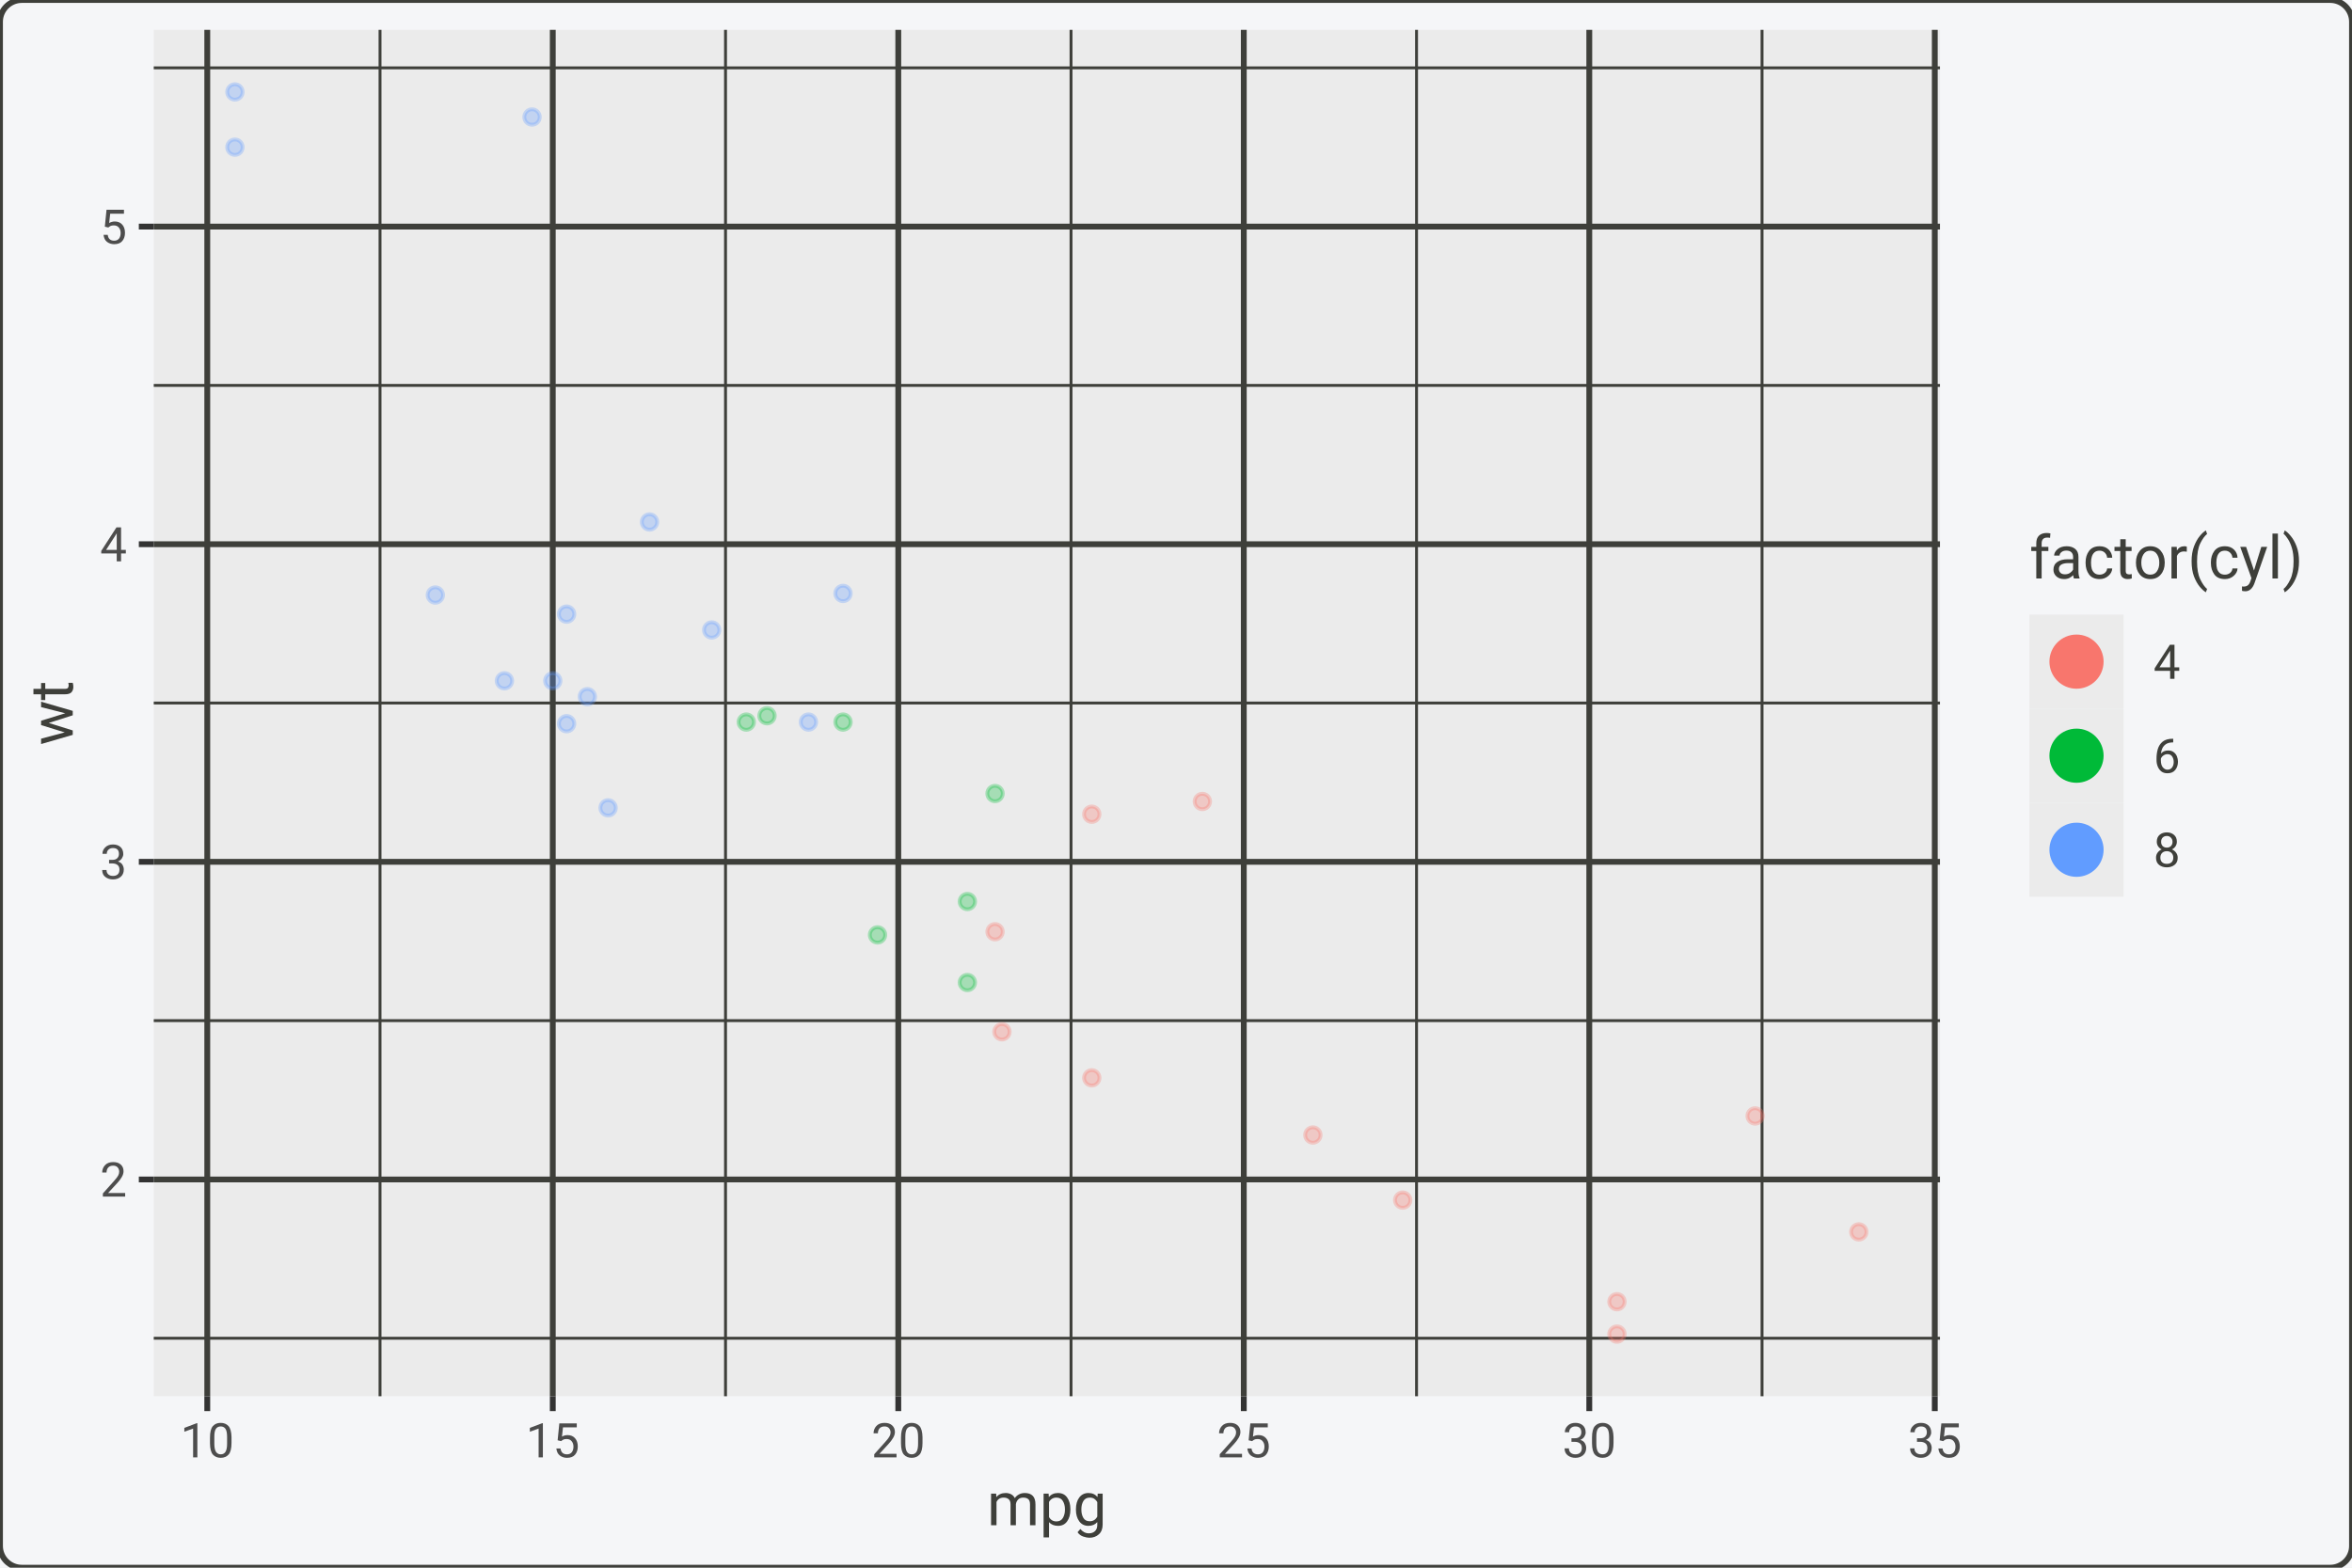
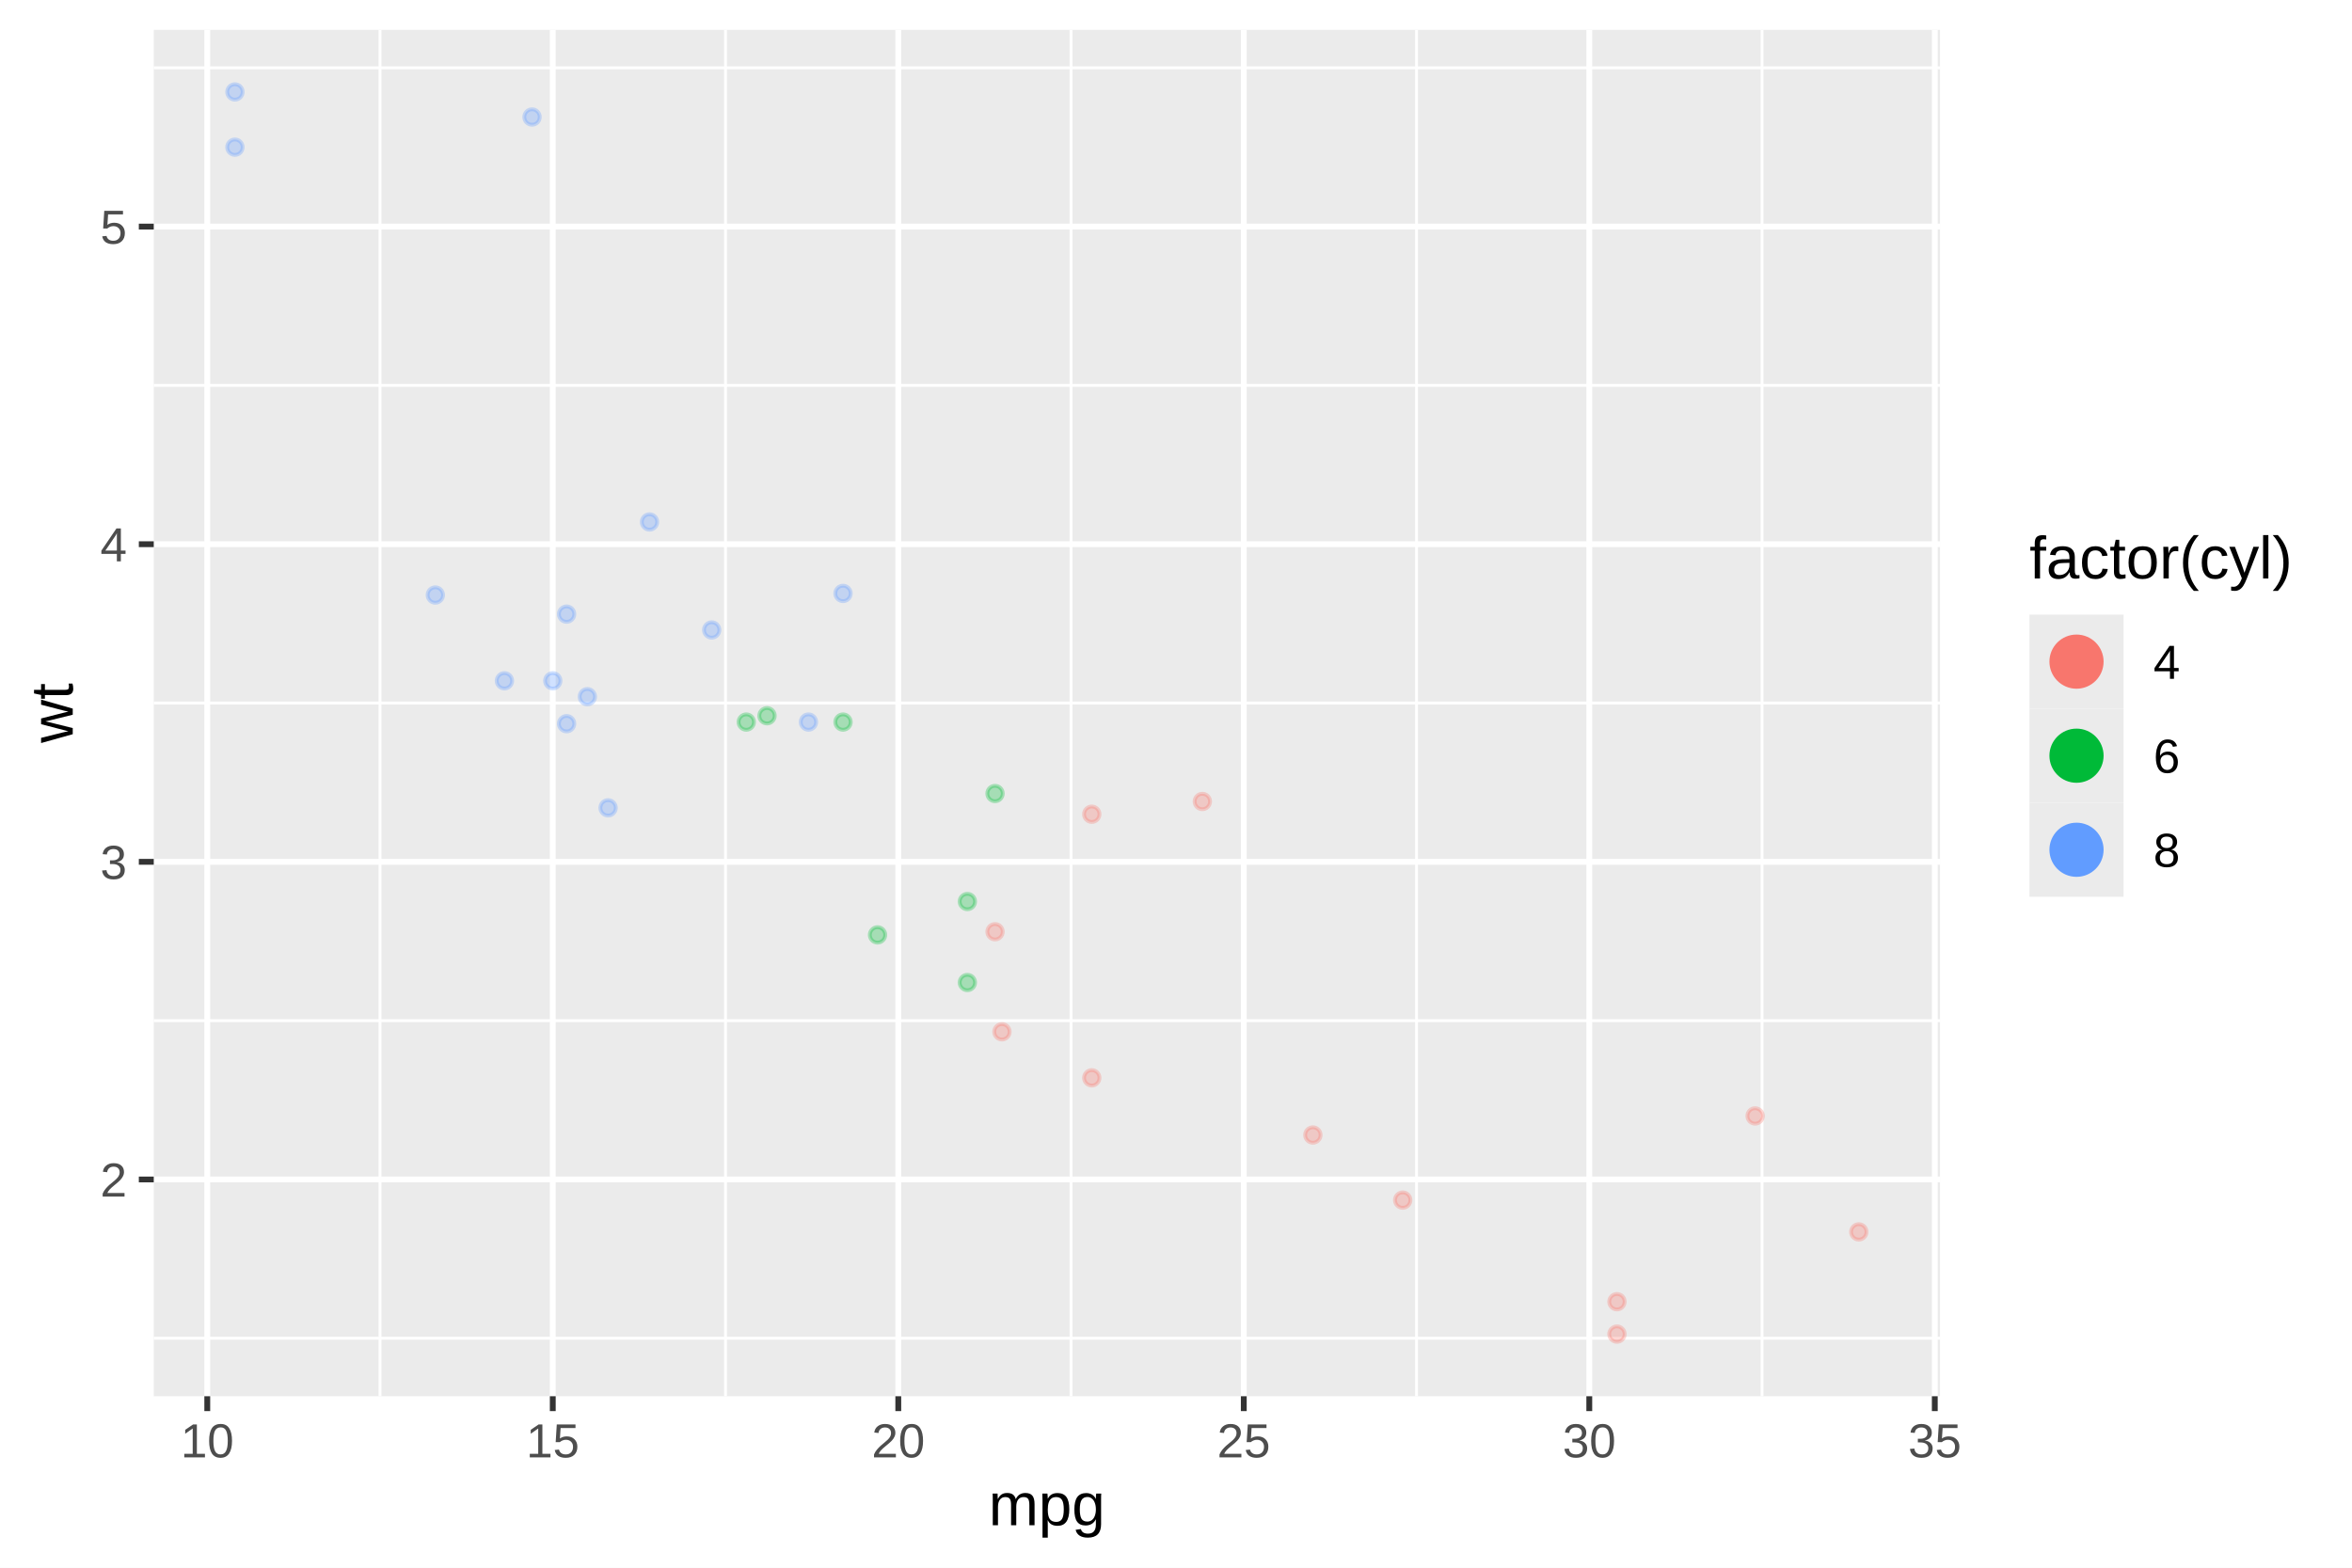
<svg xmlns="http://www.w3.org/2000/svg" width="432.00pt" height="288.00pt" viewBox="0 0 432.00 288.00">
  <g class="svglite">
    <defs>
      <style type="text/css">
-     /* theme-aware-processed */
-     .svglite line, .svglite polyline, .svglite polygon, .svglite path, .svglite circle {
+     .svglite line, .svglite polyline, .svglite polygon, .svglite path, .svglite rect, .svglite circle {
      fill: none;
-       stroke: #3E3F3A;
-       stroke-linecap: round;
-       stroke-linejoin: round;
-       stroke-miterlimit: 10.00;
-     }
-     .svglite &gt; g &gt; rect {
-       fill: none;
-       stroke: #3E3F3A;
+       stroke: #000000;
      stroke-linecap: round;
      stroke-linejoin: round;
      stroke-miterlimit: 10.00;
    }
    .svglite text {
      white-space: pre;
-       fill: #3E3F3A;
    }
    .svglite g.glyphgroup path {
      fill: inherit;
      stroke: none;
    }
  </style>
    </defs>
-     <rect class="svg-bg" width="100%" height="100%" style="stroke: none; fill: #F5F6F8;" />
+     <rect width="100%" height="100%" style="stroke: none; fill: none;" />
    <defs>
      <clipPath id="cpMC4wMHw0MzIuMDB8MC4wMHwyODguMDA=">
        <rect x="0.00" y="0.00" width="432.00" height="288.00" />
      </clipPath>
    </defs>
    <g clip-path="url(#cpMC4wMHw0MzIuMDB8MC4wMHwyODguMDA=)">
-       <rect rx="4" x="0" y="0.00" width="432.00" height="288.00" style="stroke-width: 1.07; stroke: #3E3F3A; fill: #F5F6F8;" />
+       <rect x="0" y="0.00" width="432.00" height="288.00" style="stroke-width: 1.07; stroke: #FFFFFF; fill: #FFFFFF;" />
    </g>
    <defs>
      <clipPath id="cpMjguMjR8MzU2LjMyfDUuNDh8MjU2LjUw">
        <rect x="28.24" y="5.48" width="328.08" height="251.02" />
      </clipPath>
    </defs>
    <g clip-path="url(#cpMjguMjR8MzU2LjMyfDUuNDh8MjU2LjUw)">
      <rect x="28.24" y="5.48" width="328.08" height="251.02" style="stroke-width: 1.07; stroke: none; fill: #EBEBEB;" />
-       <polyline points="28.24,245.85 356.32,245.85 " style="stroke-width: 0.53; stroke: #3E3F3A; stroke-linecap: butt;" />
-       <polyline points="28.24,187.50 356.32,187.50 " style="stroke-width: 0.53; stroke: #3E3F3A; stroke-linecap: butt;" />
-       <polyline points="28.24,129.15 356.32,129.15 " style="stroke-width: 0.53; stroke: #3E3F3A; stroke-linecap: butt;" />
-       <polyline points="28.24,70.80 356.32,70.80 " style="stroke-width: 0.53; stroke: #3E3F3A; stroke-linecap: butt;" />
-       <polyline points="28.24,12.46 356.32,12.46 " style="stroke-width: 0.53; stroke: #3E3F3A; stroke-linecap: butt;" />
-       <polyline points="69.80,256.50 69.80,5.48 " style="stroke-width: 0.53; stroke: #3E3F3A; stroke-linecap: butt;" />
-       <polyline points="133.26,256.50 133.26,5.48 " style="stroke-width: 0.53; stroke: #3E3F3A; stroke-linecap: butt;" />
-       <polyline points="196.72,256.50 196.72,5.48 " style="stroke-width: 0.53; stroke: #3E3F3A; stroke-linecap: butt;" />
-       <polyline points="260.18,256.50 260.18,5.48 " style="stroke-width: 0.53; stroke: #3E3F3A; stroke-linecap: butt;" />
-       <polyline points="323.64,256.50 323.64,5.48 " style="stroke-width: 0.53; stroke: #3E3F3A; stroke-linecap: butt;" />
-       <polyline points="28.24,216.68 356.32,216.68 " style="stroke-width: 1.07; stroke: #3E3F3A; stroke-linecap: butt;" />
-       <polyline points="28.24,158.33 356.32,158.33 " style="stroke-width: 1.07; stroke: #3E3F3A; stroke-linecap: butt;" />
-       <polyline points="28.24,99.98 356.32,99.98 " style="stroke-width: 1.07; stroke: #3E3F3A; stroke-linecap: butt;" />
-       <polyline points="28.24,41.63 356.32,41.63 " style="stroke-width: 1.07; stroke: #3E3F3A; stroke-linecap: butt;" />
-       <polyline points="38.07,256.50 38.07,5.48 " style="stroke-width: 1.07; stroke: #3E3F3A; stroke-linecap: butt;" />
-       <polyline points="101.53,256.50 101.53,5.48 " style="stroke-width: 1.07; stroke: #3E3F3A; stroke-linecap: butt;" />
-       <polyline points="164.99,256.50 164.99,5.48 " style="stroke-width: 1.07; stroke: #3E3F3A; stroke-linecap: butt;" />
-       <polyline points="228.45,256.50 228.45,5.48 " style="stroke-width: 1.07; stroke: #3E3F3A; stroke-linecap: butt;" />
-       <polyline points="291.91,256.50 291.91,5.48 " style="stroke-width: 1.07; stroke: #3E3F3A; stroke-linecap: butt;" />
-       <polyline points="355.37,256.50 355.37,5.48 " style="stroke-width: 1.07; stroke: #3E3F3A; stroke-linecap: butt;" />
+       <polyline points="28.24,245.85 356.32,245.85 " style="stroke-width: 0.53; stroke: #FFFFFF; stroke-linecap: butt;" />
+       <polyline points="28.24,187.50 356.32,187.50 " style="stroke-width: 0.53; stroke: #FFFFFF; stroke-linecap: butt;" />
+       <polyline points="28.24,129.15 356.32,129.15 " style="stroke-width: 0.53; stroke: #FFFFFF; stroke-linecap: butt;" />
+       <polyline points="28.24,70.80 356.32,70.80 " style="stroke-width: 0.53; stroke: #FFFFFF; stroke-linecap: butt;" />
+       <polyline points="28.24,12.46 356.32,12.46 " style="stroke-width: 0.53; stroke: #FFFFFF; stroke-linecap: butt;" />
+       <polyline points="69.80,256.50 69.80,5.48 " style="stroke-width: 0.53; stroke: #FFFFFF; stroke-linecap: butt;" />
+       <polyline points="133.26,256.50 133.26,5.48 " style="stroke-width: 0.53; stroke: #FFFFFF; stroke-linecap: butt;" />
+       <polyline points="196.72,256.50 196.72,5.48 " style="stroke-width: 0.53; stroke: #FFFFFF; stroke-linecap: butt;" />
+       <polyline points="260.18,256.50 260.18,5.48 " style="stroke-width: 0.53; stroke: #FFFFFF; stroke-linecap: butt;" />
+       <polyline points="323.64,256.50 323.64,5.48 " style="stroke-width: 0.53; stroke: #FFFFFF; stroke-linecap: butt;" />
+       <polyline points="28.24,216.68 356.32,216.68 " style="stroke-width: 1.07; stroke: #FFFFFF; stroke-linecap: butt;" />
+       <polyline points="28.24,158.33 356.32,158.33 " style="stroke-width: 1.07; stroke: #FFFFFF; stroke-linecap: butt;" />
+       <polyline points="28.24,99.98 356.32,99.98 " style="stroke-width: 1.07; stroke: #FFFFFF; stroke-linecap: butt;" />
+       <polyline points="28.24,41.63 356.32,41.63 " style="stroke-width: 1.07; stroke: #FFFFFF; stroke-linecap: butt;" />
+       <polyline points="38.07,256.50 38.07,5.48 " style="stroke-width: 1.07; stroke: #FFFFFF; stroke-linecap: butt;" />
+       <polyline points="101.53,256.50 101.53,5.48 " style="stroke-width: 1.07; stroke: #FFFFFF; stroke-linecap: butt;" />
+       <polyline points="164.99,256.50 164.99,5.48 " style="stroke-width: 1.07; stroke: #FFFFFF; stroke-linecap: butt;" />
+       <polyline points="228.45,256.50 228.45,5.48 " style="stroke-width: 1.07; stroke: #FFFFFF; stroke-linecap: butt;" />
+       <polyline points="291.91,256.50 291.91,5.48 " style="stroke-width: 1.07; stroke: #FFFFFF; stroke-linecap: butt;" />
+       <polyline points="355.37,256.50 355.37,5.48 " style="stroke-width: 1.07; stroke: #FFFFFF; stroke-linecap: butt;" />
      <circle cx="177.68" cy="180.50" r="1.42" style="stroke-width: 0.71; stroke: #00BA38; stroke-opacity: 0.30; fill: #00BA38; fill-opacity: 0.30;" />
      <circle cx="177.68" cy="165.62" r="1.42" style="stroke-width: 0.71; stroke: #00BA38; stroke-opacity: 0.30; fill: #00BA38; fill-opacity: 0.30;" />
      <circle cx="200.53" cy="198.01" r="1.42" style="stroke-width: 0.71; stroke: #F8766D; stroke-opacity: 0.30; fill: #F8766D; fill-opacity: 0.30;" />
      <circle cx="182.76" cy="145.78" r="1.42" style="stroke-width: 0.71; stroke: #00BA38; stroke-opacity: 0.30; fill: #00BA38; fill-opacity: 0.30;" />
      <circle cx="148.49" cy="132.65" r="1.42" style="stroke-width: 0.71; stroke: #619CFF; stroke-opacity: 0.30; fill: #619CFF; fill-opacity: 0.30;" />
      <circle cx="140.88" cy="131.49" r="1.42" style="stroke-width: 0.71; stroke: #00BA38; stroke-opacity: 0.30; fill: #00BA38; fill-opacity: 0.30;" />
      <circle cx="92.65" cy="125.07" r="1.42" style="stroke-width: 0.71; stroke: #619CFF; stroke-opacity: 0.30; fill: #619CFF; fill-opacity: 0.30;" />
      <circle cx="220.84" cy="147.24" r="1.42" style="stroke-width: 0.71; stroke: #F8766D; stroke-opacity: 0.30; fill: #F8766D; fill-opacity: 0.30;" />
      <circle cx="200.53" cy="149.58" r="1.42" style="stroke-width: 0.71; stroke: #F8766D; stroke-opacity: 0.30; fill: #F8766D; fill-opacity: 0.30;" />
      <circle cx="154.84" cy="132.65" r="1.42" style="stroke-width: 0.71; stroke: #00BA38; stroke-opacity: 0.30; fill: #00BA38; fill-opacity: 0.30;" />
      <circle cx="137.07" cy="132.65" r="1.42" style="stroke-width: 0.71; stroke: #00BA38; stroke-opacity: 0.30; fill: #00BA38; fill-opacity: 0.30;" />
      <circle cx="119.30" cy="95.89" r="1.42" style="stroke-width: 0.71; stroke: #619CFF; stroke-opacity: 0.30; fill: #619CFF; fill-opacity: 0.30;" />
      <circle cx="130.72" cy="115.73" r="1.42" style="stroke-width: 0.71; stroke: #619CFF; stroke-opacity: 0.30; fill: #619CFF; fill-opacity: 0.30;" />
      <circle cx="104.07" cy="112.82" r="1.42" style="stroke-width: 0.71; stroke: #619CFF; stroke-opacity: 0.30; fill: #619CFF; fill-opacity: 0.30;" />
      <circle cx="43.15" cy="27.04" r="1.42" style="stroke-width: 0.71; stroke: #619CFF; stroke-opacity: 0.30; fill: #619CFF; fill-opacity: 0.30;" />
      <circle cx="43.15" cy="16.89" r="1.42" style="stroke-width: 0.71; stroke: #619CFF; stroke-opacity: 0.30; fill: #619CFF; fill-opacity: 0.30;" />
      <circle cx="97.72" cy="21.50" r="1.42" style="stroke-width: 0.71; stroke: #619CFF; stroke-opacity: 0.30; fill: #619CFF; fill-opacity: 0.30;" />
      <circle cx="322.37" cy="205.01" r="1.42" style="stroke-width: 0.71; stroke: #F8766D; stroke-opacity: 0.30; fill: #F8766D; fill-opacity: 0.30;" />
      <circle cx="296.99" cy="239.14" r="1.42" style="stroke-width: 0.71; stroke: #F8766D; stroke-opacity: 0.30; fill: #F8766D; fill-opacity: 0.30;" />
      <circle cx="341.41" cy="226.31" r="1.42" style="stroke-width: 0.71; stroke: #F8766D; stroke-opacity: 0.30; fill: #F8766D; fill-opacity: 0.30;" />
      <circle cx="184.03" cy="189.55" r="1.42" style="stroke-width: 0.71; stroke: #F8766D; stroke-opacity: 0.30; fill: #F8766D; fill-opacity: 0.30;" />
      <circle cx="107.88" cy="127.99" r="1.42" style="stroke-width: 0.71; stroke: #619CFF; stroke-opacity: 0.30; fill: #619CFF; fill-opacity: 0.30;" />
      <circle cx="104.07" cy="132.95" r="1.42" style="stroke-width: 0.71; stroke: #619CFF; stroke-opacity: 0.30; fill: #619CFF; fill-opacity: 0.30;" />
      <circle cx="79.96" cy="109.31" r="1.42" style="stroke-width: 0.71; stroke: #619CFF; stroke-opacity: 0.30; fill: #619CFF; fill-opacity: 0.30;" />
      <circle cx="154.84" cy="109.02" r="1.42" style="stroke-width: 0.71; stroke: #619CFF; stroke-opacity: 0.30; fill: #619CFF; fill-opacity: 0.30;" />
      <circle cx="257.64" cy="220.47" r="1.42" style="stroke-width: 0.71; stroke: #F8766D; stroke-opacity: 0.30; fill: #F8766D; fill-opacity: 0.30;" />
      <circle cx="241.14" cy="208.51" r="1.42" style="stroke-width: 0.71; stroke: #F8766D; stroke-opacity: 0.30; fill: #F8766D; fill-opacity: 0.30;" />
      <circle cx="296.99" cy="245.09" r="1.42" style="stroke-width: 0.71; stroke: #F8766D; stroke-opacity: 0.30; fill: #F8766D; fill-opacity: 0.30;" />
      <circle cx="111.69" cy="148.41" r="1.42" style="stroke-width: 0.71; stroke: #619CFF; stroke-opacity: 0.30; fill: #619CFF; fill-opacity: 0.30;" />
      <circle cx="161.18" cy="171.75" r="1.42" style="stroke-width: 0.71; stroke: #00BA38; stroke-opacity: 0.30; fill: #00BA38; fill-opacity: 0.30;" />
      <circle cx="101.53" cy="125.07" r="1.42" style="stroke-width: 0.71; stroke: #619CFF; stroke-opacity: 0.30; fill: #619CFF; fill-opacity: 0.30;" />
      <circle cx="182.76" cy="171.17" r="1.42" style="stroke-width: 0.71; stroke: #F8766D; stroke-opacity: 0.30; fill: #F8766D; fill-opacity: 0.30;" />
    </g>
    <g clip-path="url(#cpMC4wMHw0MzIuMDB8MC4wMHwyODguMDA=)">
-       <text x="23.31" y="219.83" text-anchor="end" style="font-size: 8.80px;fill: #4D4D4D; font-family: &quot;Roboto&quot;, -apple-system, BlinkMacSystemFont, &quot;Segoe UI&quot;, system-ui, sans-serif;" textLength="4.89px" lengthAdjust="spacingAndGlyphs">2</text>
-       <text x="23.31" y="161.48" text-anchor="end" style="font-size: 8.80px;fill: #4D4D4D; font-family: &quot;Roboto&quot;, -apple-system, BlinkMacSystemFont, &quot;Segoe UI&quot;, system-ui, sans-serif;" textLength="4.89px" lengthAdjust="spacingAndGlyphs">3</text>
-       <text x="23.31" y="103.13" text-anchor="end" style="font-size: 8.80px;fill: #4D4D4D; font-family: &quot;Roboto&quot;, -apple-system, BlinkMacSystemFont, &quot;Segoe UI&quot;, system-ui, sans-serif;" textLength="4.89px" lengthAdjust="spacingAndGlyphs">4</text>
-       <text x="23.31" y="44.78" text-anchor="end" style="font-size: 8.80px;fill: #4D4D4D; font-family: &quot;Roboto&quot;, -apple-system, BlinkMacSystemFont, &quot;Segoe UI&quot;, system-ui, sans-serif;" textLength="4.89px" lengthAdjust="spacingAndGlyphs">5</text>
+       <text x="23.31" y="219.83" text-anchor="end" style="font-size: 8.80px;fill: #4D4D4D; font-family: &quot;Arial&quot;;" textLength="4.89px" lengthAdjust="spacingAndGlyphs">2</text>
+       <text x="23.31" y="161.48" text-anchor="end" style="font-size: 8.80px;fill: #4D4D4D; font-family: &quot;Arial&quot;;" textLength="4.89px" lengthAdjust="spacingAndGlyphs">3</text>
+       <text x="23.31" y="103.13" text-anchor="end" style="font-size: 8.80px;fill: #4D4D4D; font-family: &quot;Arial&quot;;" textLength="4.89px" lengthAdjust="spacingAndGlyphs">4</text>
+       <text x="23.31" y="44.78" text-anchor="end" style="font-size: 8.80px;fill: #4D4D4D; font-family: &quot;Arial&quot;;" textLength="4.89px" lengthAdjust="spacingAndGlyphs">5</text>
      <polyline points="25.50,216.68 28.24,216.68 " style="stroke-width: 1.07; stroke: #333333; stroke-linecap: butt;" />
      <polyline points="25.50,158.33 28.24,158.33 " style="stroke-width: 1.07; stroke: #333333; stroke-linecap: butt;" />
      <polyline points="25.50,99.98 28.24,99.98 " style="stroke-width: 1.07; stroke: #333333; stroke-linecap: butt;" />
      <polyline points="25.50,41.63 28.24,41.63 " style="stroke-width: 1.07; stroke: #333333; stroke-linecap: butt;" />
      <polyline points="38.07,259.24 38.07,256.50 " style="stroke-width: 1.07; stroke: #333333; stroke-linecap: butt;" />
      <polyline points="101.53,259.24 101.53,256.50 " style="stroke-width: 1.07; stroke: #333333; stroke-linecap: butt;" />
      <polyline points="164.99,259.24 164.99,256.50 " style="stroke-width: 1.07; stroke: #333333; stroke-linecap: butt;" />
      <polyline points="228.45,259.24 228.45,256.50 " style="stroke-width: 1.07; stroke: #333333; stroke-linecap: butt;" />
      <polyline points="291.91,259.24 291.91,256.50 " style="stroke-width: 1.07; stroke: #333333; stroke-linecap: butt;" />
      <polyline points="355.37,259.24 355.37,256.50 " style="stroke-width: 1.07; stroke: #333333; stroke-linecap: butt;" />
-       <text x="38.07" y="267.74" text-anchor="middle" style="font-size: 8.80px;fill: #4D4D4D; font-family: &quot;Roboto&quot;, -apple-system, BlinkMacSystemFont, &quot;Segoe UI&quot;, system-ui, sans-serif;" textLength="9.78px" lengthAdjust="spacingAndGlyphs">10</text>
-       <text x="101.53" y="267.74" text-anchor="middle" style="font-size: 8.80px;fill: #4D4D4D; font-family: &quot;Roboto&quot;, -apple-system, BlinkMacSystemFont, &quot;Segoe UI&quot;, system-ui, sans-serif;" textLength="9.78px" lengthAdjust="spacingAndGlyphs">15</text>
-       <text x="164.99" y="267.74" text-anchor="middle" style="font-size: 8.80px;fill: #4D4D4D; font-family: &quot;Roboto&quot;, -apple-system, BlinkMacSystemFont, &quot;Segoe UI&quot;, system-ui, sans-serif;" textLength="9.78px" lengthAdjust="spacingAndGlyphs">20</text>
-       <text x="228.45" y="267.74" text-anchor="middle" style="font-size: 8.80px;fill: #4D4D4D; font-family: &quot;Roboto&quot;, -apple-system, BlinkMacSystemFont, &quot;Segoe UI&quot;, system-ui, sans-serif;" textLength="9.78px" lengthAdjust="spacingAndGlyphs">25</text>
-       <text x="291.91" y="267.74" text-anchor="middle" style="font-size: 8.80px;fill: #4D4D4D; font-family: &quot;Roboto&quot;, -apple-system, BlinkMacSystemFont, &quot;Segoe UI&quot;, system-ui, sans-serif;" textLength="9.78px" lengthAdjust="spacingAndGlyphs">30</text>
-       <text x="355.37" y="267.74" text-anchor="middle" style="font-size: 8.80px;fill: #4D4D4D; font-family: &quot;Roboto&quot;, -apple-system, BlinkMacSystemFont, &quot;Segoe UI&quot;, system-ui, sans-serif;" textLength="9.78px" lengthAdjust="spacingAndGlyphs">35</text>
-       <text x="192.28" y="280.20" text-anchor="middle" style="font-size: 11.00px; font-family: &quot;Roboto&quot;, -apple-system, BlinkMacSystemFont, &quot;Segoe UI&quot;, system-ui, sans-serif;" textLength="21.41px" lengthAdjust="spacingAndGlyphs">mpg</text>
-       <text transform="translate(13.36,130.99) rotate(-90)" text-anchor="middle" style="font-size: 11.00px; font-family: &quot;Roboto&quot;, -apple-system, BlinkMacSystemFont, &quot;Segoe UI&quot;, system-ui, sans-serif;" textLength="11.00px" lengthAdjust="spacingAndGlyphs">wt</text>
-       <rect rx="4" x="367.28" y="91.75" width="59.24" height="78.47" style="stroke-width: 1.07; stroke: none; fill: #F5F6F8;" />
-       <text x="372.76" y="106.27" style="font-size: 11.00px; font-family: &quot;Roboto&quot;, -apple-system, BlinkMacSystemFont, &quot;Segoe UI&quot;, system-ui, sans-serif;" textLength="48.28px" lengthAdjust="spacingAndGlyphs">factor(cyl)</text>
+       <text x="38.07" y="267.74" text-anchor="middle" style="font-size: 8.80px;fill: #4D4D4D; font-family: &quot;Arial&quot;;" textLength="9.78px" lengthAdjust="spacingAndGlyphs">10</text>
+       <text x="101.53" y="267.74" text-anchor="middle" style="font-size: 8.80px;fill: #4D4D4D; font-family: &quot;Arial&quot;;" textLength="9.78px" lengthAdjust="spacingAndGlyphs">15</text>
+       <text x="164.99" y="267.74" text-anchor="middle" style="font-size: 8.80px;fill: #4D4D4D; font-family: &quot;Arial&quot;;" textLength="9.78px" lengthAdjust="spacingAndGlyphs">20</text>
+       <text x="228.45" y="267.74" text-anchor="middle" style="font-size: 8.80px;fill: #4D4D4D; font-family: &quot;Arial&quot;;" textLength="9.78px" lengthAdjust="spacingAndGlyphs">25</text>
+       <text x="291.91" y="267.74" text-anchor="middle" style="font-size: 8.80px;fill: #4D4D4D; font-family: &quot;Arial&quot;;" textLength="9.78px" lengthAdjust="spacingAndGlyphs">30</text>
+       <text x="355.37" y="267.74" text-anchor="middle" style="font-size: 8.80px;fill: #4D4D4D; font-family: &quot;Arial&quot;;" textLength="9.78px" lengthAdjust="spacingAndGlyphs">35</text>
+       <text x="192.28" y="280.20" text-anchor="middle" style="font-size: 11.00px; font-family: &quot;Arial&quot;;" textLength="21.41px" lengthAdjust="spacingAndGlyphs">mpg</text>
+       <text transform="translate(13.36,130.99) rotate(-90)" text-anchor="middle" style="font-size: 11.00px; font-family: &quot;Arial&quot;;" textLength="11.00px" lengthAdjust="spacingAndGlyphs">wt</text>
+       <rect x="367.28" y="91.75" width="59.24" height="78.47" style="stroke-width: 1.07; stroke: none; fill: #FFFFFF;" />
+       <text x="372.76" y="106.27" style="font-size: 11.00px; font-family: &quot;Arial&quot;;" textLength="48.28px" lengthAdjust="spacingAndGlyphs">factor(cyl)</text>
      <rect x="372.76" y="112.91" width="17.28" height="17.28" style="stroke-width: 1.07; stroke: none; fill: #EBEBEB;" />
      <circle cx="381.40" cy="121.55" r="4.62" style="stroke-width: 0.71; stroke: #F8766D; fill: #F8766D;" />
      <rect x="372.76" y="130.19" width="17.28" height="17.28" style="stroke-width: 1.07; stroke: none; fill: #EBEBEB;" />
      <circle cx="381.40" cy="138.83" r="4.62" style="stroke-width: 0.71; stroke: #00BA38; fill: #00BA38;" />
      <rect x="372.76" y="147.47" width="17.28" height="17.28" style="stroke-width: 1.07; stroke: none; fill: #EBEBEB;" />
      <circle cx="381.40" cy="156.11" r="4.62" style="stroke-width: 0.71; stroke: #619CFF; fill: #619CFF;" />
-       <text x="395.52" y="124.70" style="font-size: 8.80px; font-family: &quot;Roboto&quot;, -apple-system, BlinkMacSystemFont, &quot;Segoe UI&quot;, system-ui, sans-serif;" textLength="4.89px" lengthAdjust="spacingAndGlyphs">4</text>
-       <text x="395.52" y="141.98" style="font-size: 8.80px; font-family: &quot;Roboto&quot;, -apple-system, BlinkMacSystemFont, &quot;Segoe UI&quot;, system-ui, sans-serif;" textLength="4.89px" lengthAdjust="spacingAndGlyphs">6</text>
-       <text x="395.52" y="159.26" style="font-size: 8.80px; font-family: &quot;Roboto&quot;, -apple-system, BlinkMacSystemFont, &quot;Segoe UI&quot;, system-ui, sans-serif;" textLength="4.89px" lengthAdjust="spacingAndGlyphs">8</text>
+       <text x="395.52" y="124.70" style="font-size: 8.80px; font-family: &quot;Arial&quot;;" textLength="4.89px" lengthAdjust="spacingAndGlyphs">4</text>
+       <text x="395.52" y="141.98" style="font-size: 8.80px; font-family: &quot;Arial&quot;;" textLength="4.89px" lengthAdjust="spacingAndGlyphs">6</text>
+       <text x="395.52" y="159.26" style="font-size: 8.80px; font-family: &quot;Arial&quot;;" textLength="4.89px" lengthAdjust="spacingAndGlyphs">8</text>
    </g>
  </g>
</svg>
